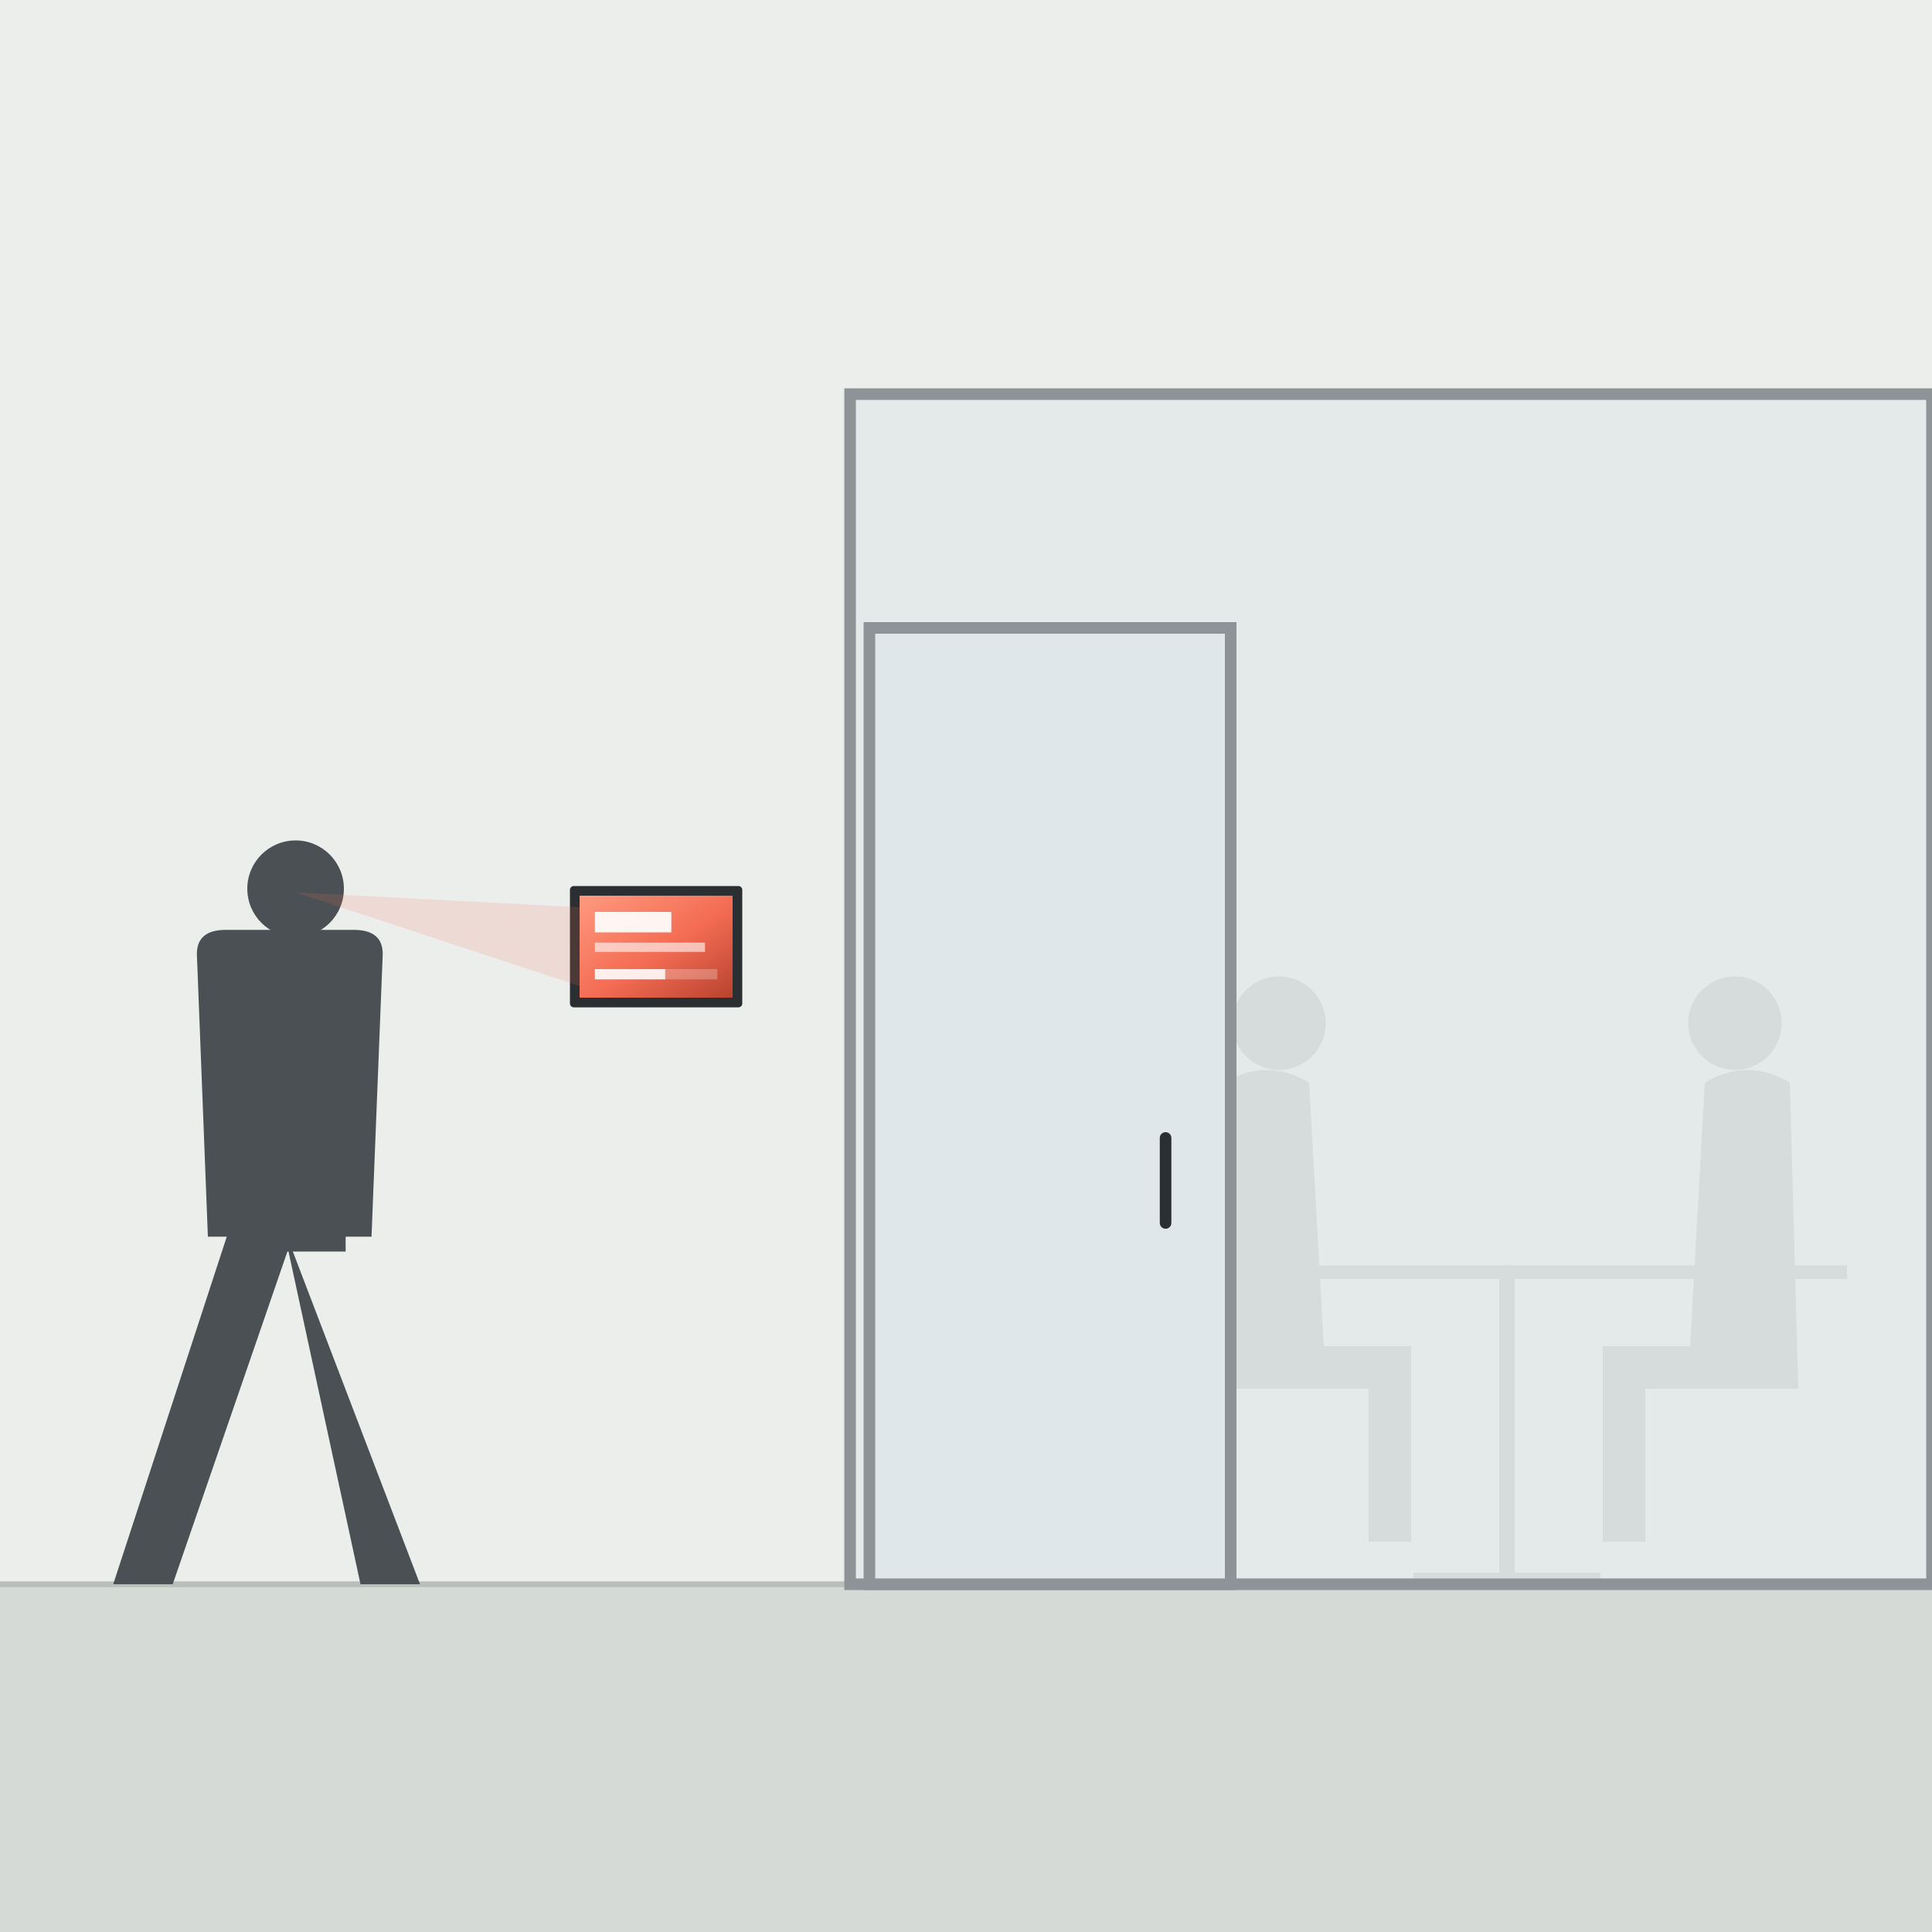
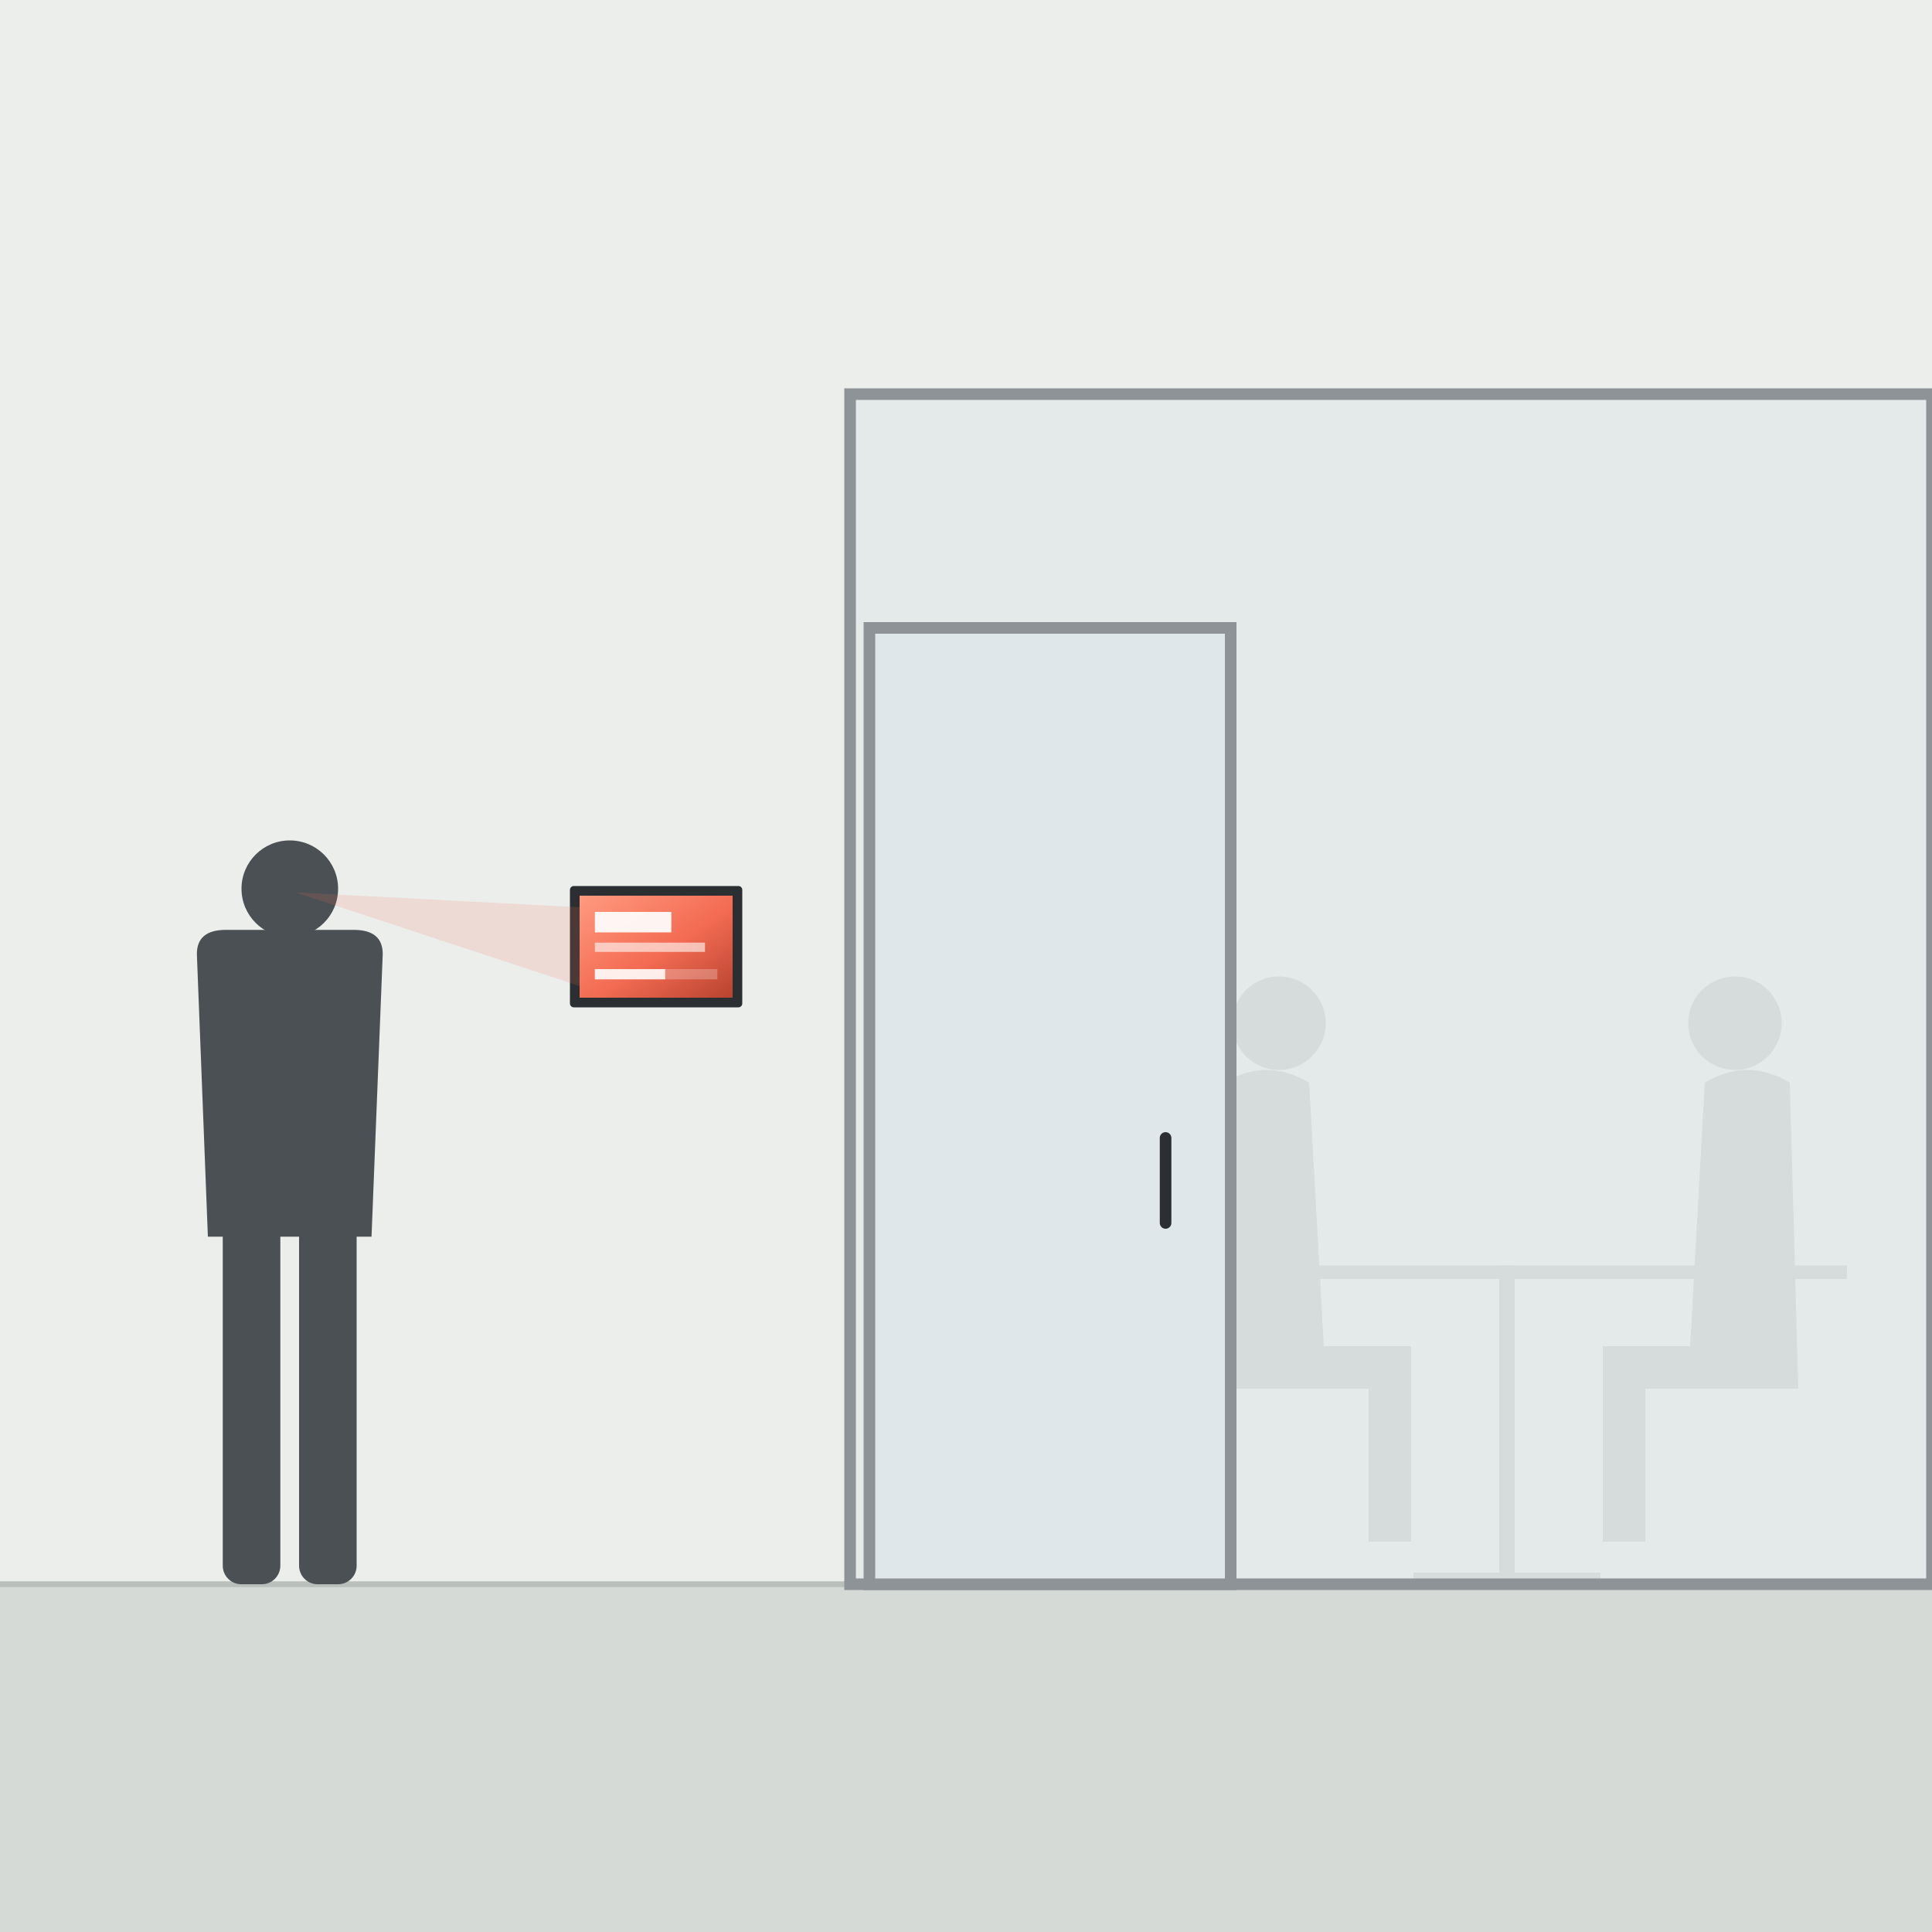
<svg xmlns="http://www.w3.org/2000/svg" viewBox="0 0 1000 1000" width="1000" height="1000">
  <defs>
    <linearGradient id="scr" x1="0" y1="0" x2="1" y2="1">
      <stop offset="0" stop-color="#ff9a7f" />
      <stop offset=".55" stop-color="#f36b52" />
      <stop offset="1" stop-color="#b8432f" />
    </linearGradient>
  </defs>
  <rect width="1000" height="1000" fill="#eceeec" />
  <rect y="820" width="1000" height="180" fill="#d6dad6" />
  <line x1="0" y1="820" x2="1000" y2="820" stroke="#b9bfba" stroke-width="3" />
  <g fill="#c5cac6">
    <rect x="604.0" y="655.0" width="352.0" height="7" />
    <rect x="776.0" y="655.0" width="8" height="165.0" />
    <rect x="731.6" y="814.0" width="96.8" height="6" />
  </g>
  <g fill="#c5cac6">
    <circle cx="662.0" cy="529.6" r="24.2" />
    <path d="M629.2 718.8 L633.6 560.4 q22.0 -13.2 44.0 0 L686.4 718.8z" />
    <path d="M638.0 696.8 h92.4 v101.2 h-22.0 v-79.2 h-70.4z" />
  </g>
  <g fill="#c5cac6">
    <circle cx="898.0" cy="529.6" r="24.2" />
    <path d="M930.8 718.8 L926.4 560.4 q-22.0 -13.2 -44.0 0 L873.6 718.8z" />
    <path d="M922.0 696.8 h-92.4 v101.2 h22.0 v-79.2 h70.4z" />
  </g>
  <rect x="440" y="204.0" width="560" height="616.0" fill="#dfe7ea" fill-opacity=".6" stroke="#8d9396" stroke-width="6" />
  <rect x="450.0" y="325.0" width="187.0" height="495.0" fill="#dfe7ea" stroke="#8d9396" stroke-width="6" />
  <line x1="603.3" y1="589.0" x2="603.3" y2="633.0" stroke="#2b2f32" stroke-width="6" stroke-linecap="round" />
  <rect x="295.0" y="458.6" width="89.2" height="62.8" rx="2" fill="#2b2f32" />
  <rect x="300.0" y="463.6" width="79.2" height="52.8" fill="url(#scr)" />
  <rect x="307.9" y="472.0" width="39.6" height="10.6" fill="#fff" fill-opacity="0.92" />
  <rect x="307.9" y="487.9" width="57.0" height="4.8" fill="#fff" fill-opacity="0.6" />
  <rect x="307.9" y="501.6" width="63.4" height="5.3" fill="#fff" fill-opacity="0.25" />
  <rect x="307.9" y="501.6" width="36.4" height="5.3" fill="#fff" fill-opacity="0.85" />
  <g fill="#4a5054">
-     <circle cx="153.0" cy="460.0" r="25.0" />
+     <circle cx="150.0" cy="460.0" r="25.0" />
    <path d="M101.9 493.8 q0 -12.5 15.0 -12.5 h66.2 q15.0 0 15.0 12.5 l-5.8 146.3 h-84.7z" />
-     <path d="M121.1 628.7 L58.6 820.0 h30.8 L151.9 638.7z" />
-     <path d="M148.1 638.7 L217.4 820.0 h-30.8 L145.2 628.7z" />
-     <rect x="121.1" y="624.7" width="57.8" height="23.1" />
+     <rect x="115.3" y="628.7" width="29.8" height="191.3" rx="9.6" />
+     <rect x="154.8" y="628.7" width="29.8" height="191.3" rx="9.6" />
  </g>
  <path d="M153.0 461.9 L300.0 469.6 L300.0 510.4z" fill="#f36b52" fill-opacity="0.16" />
</svg>
